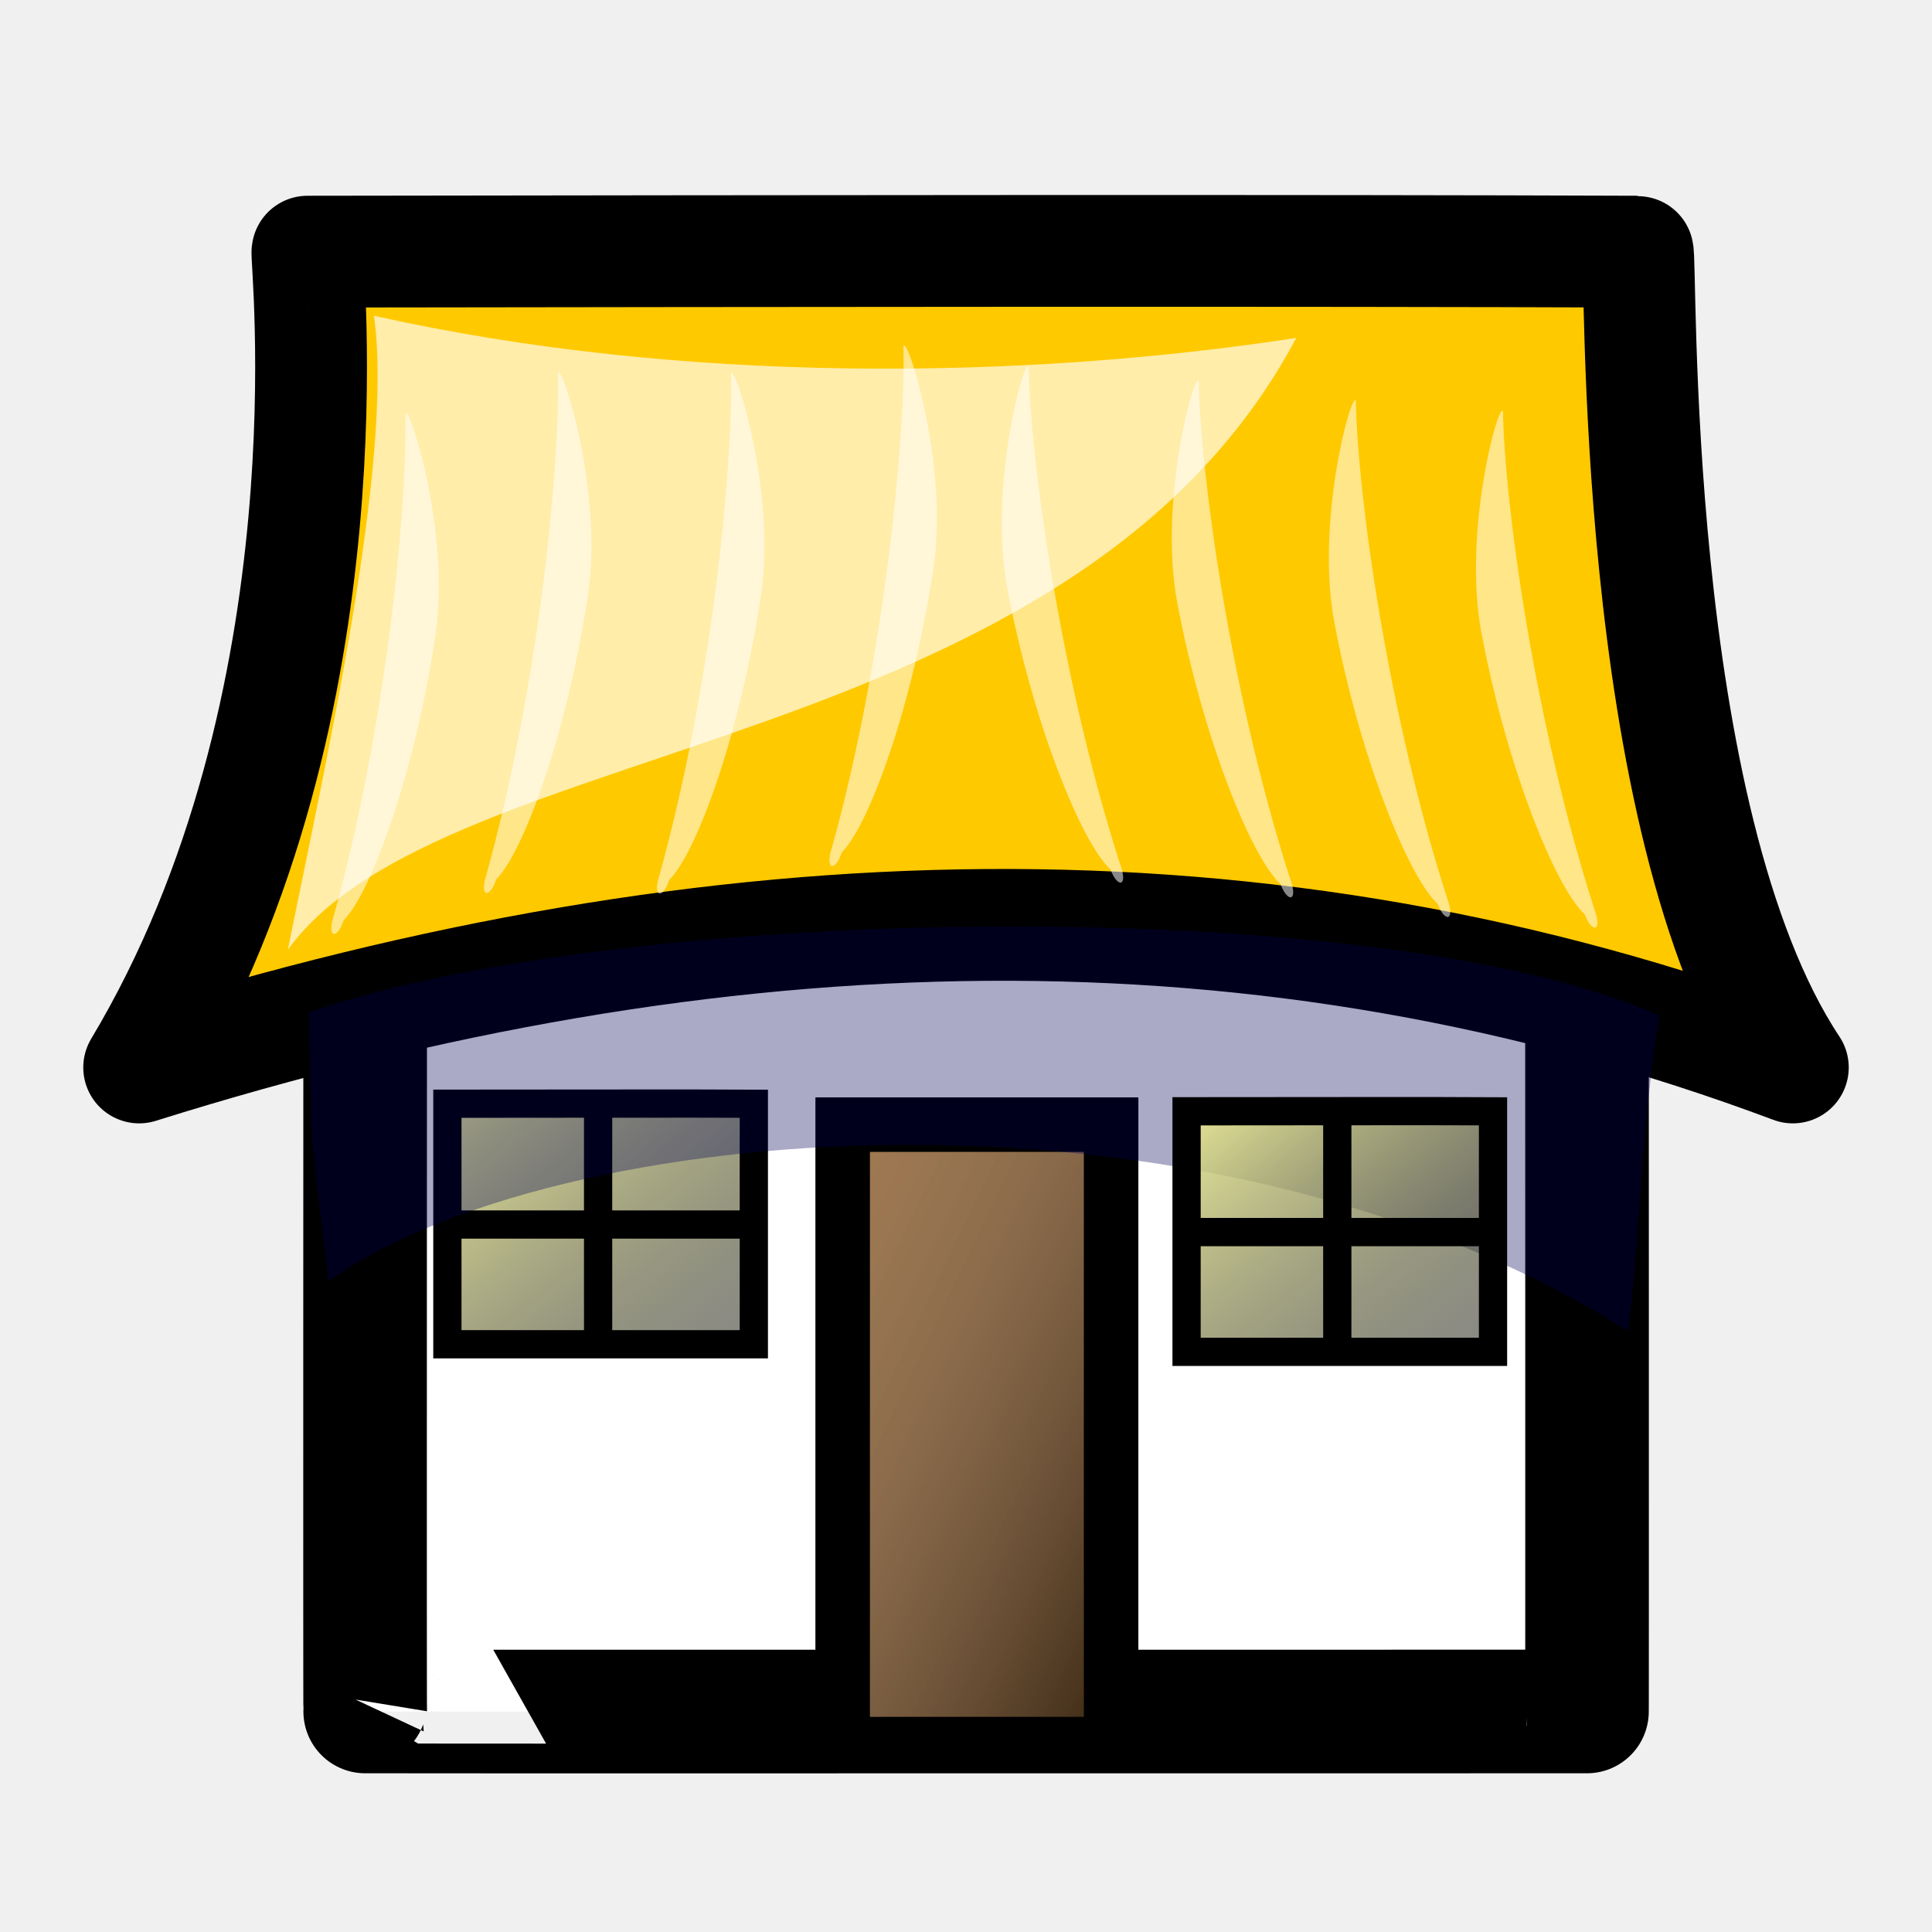
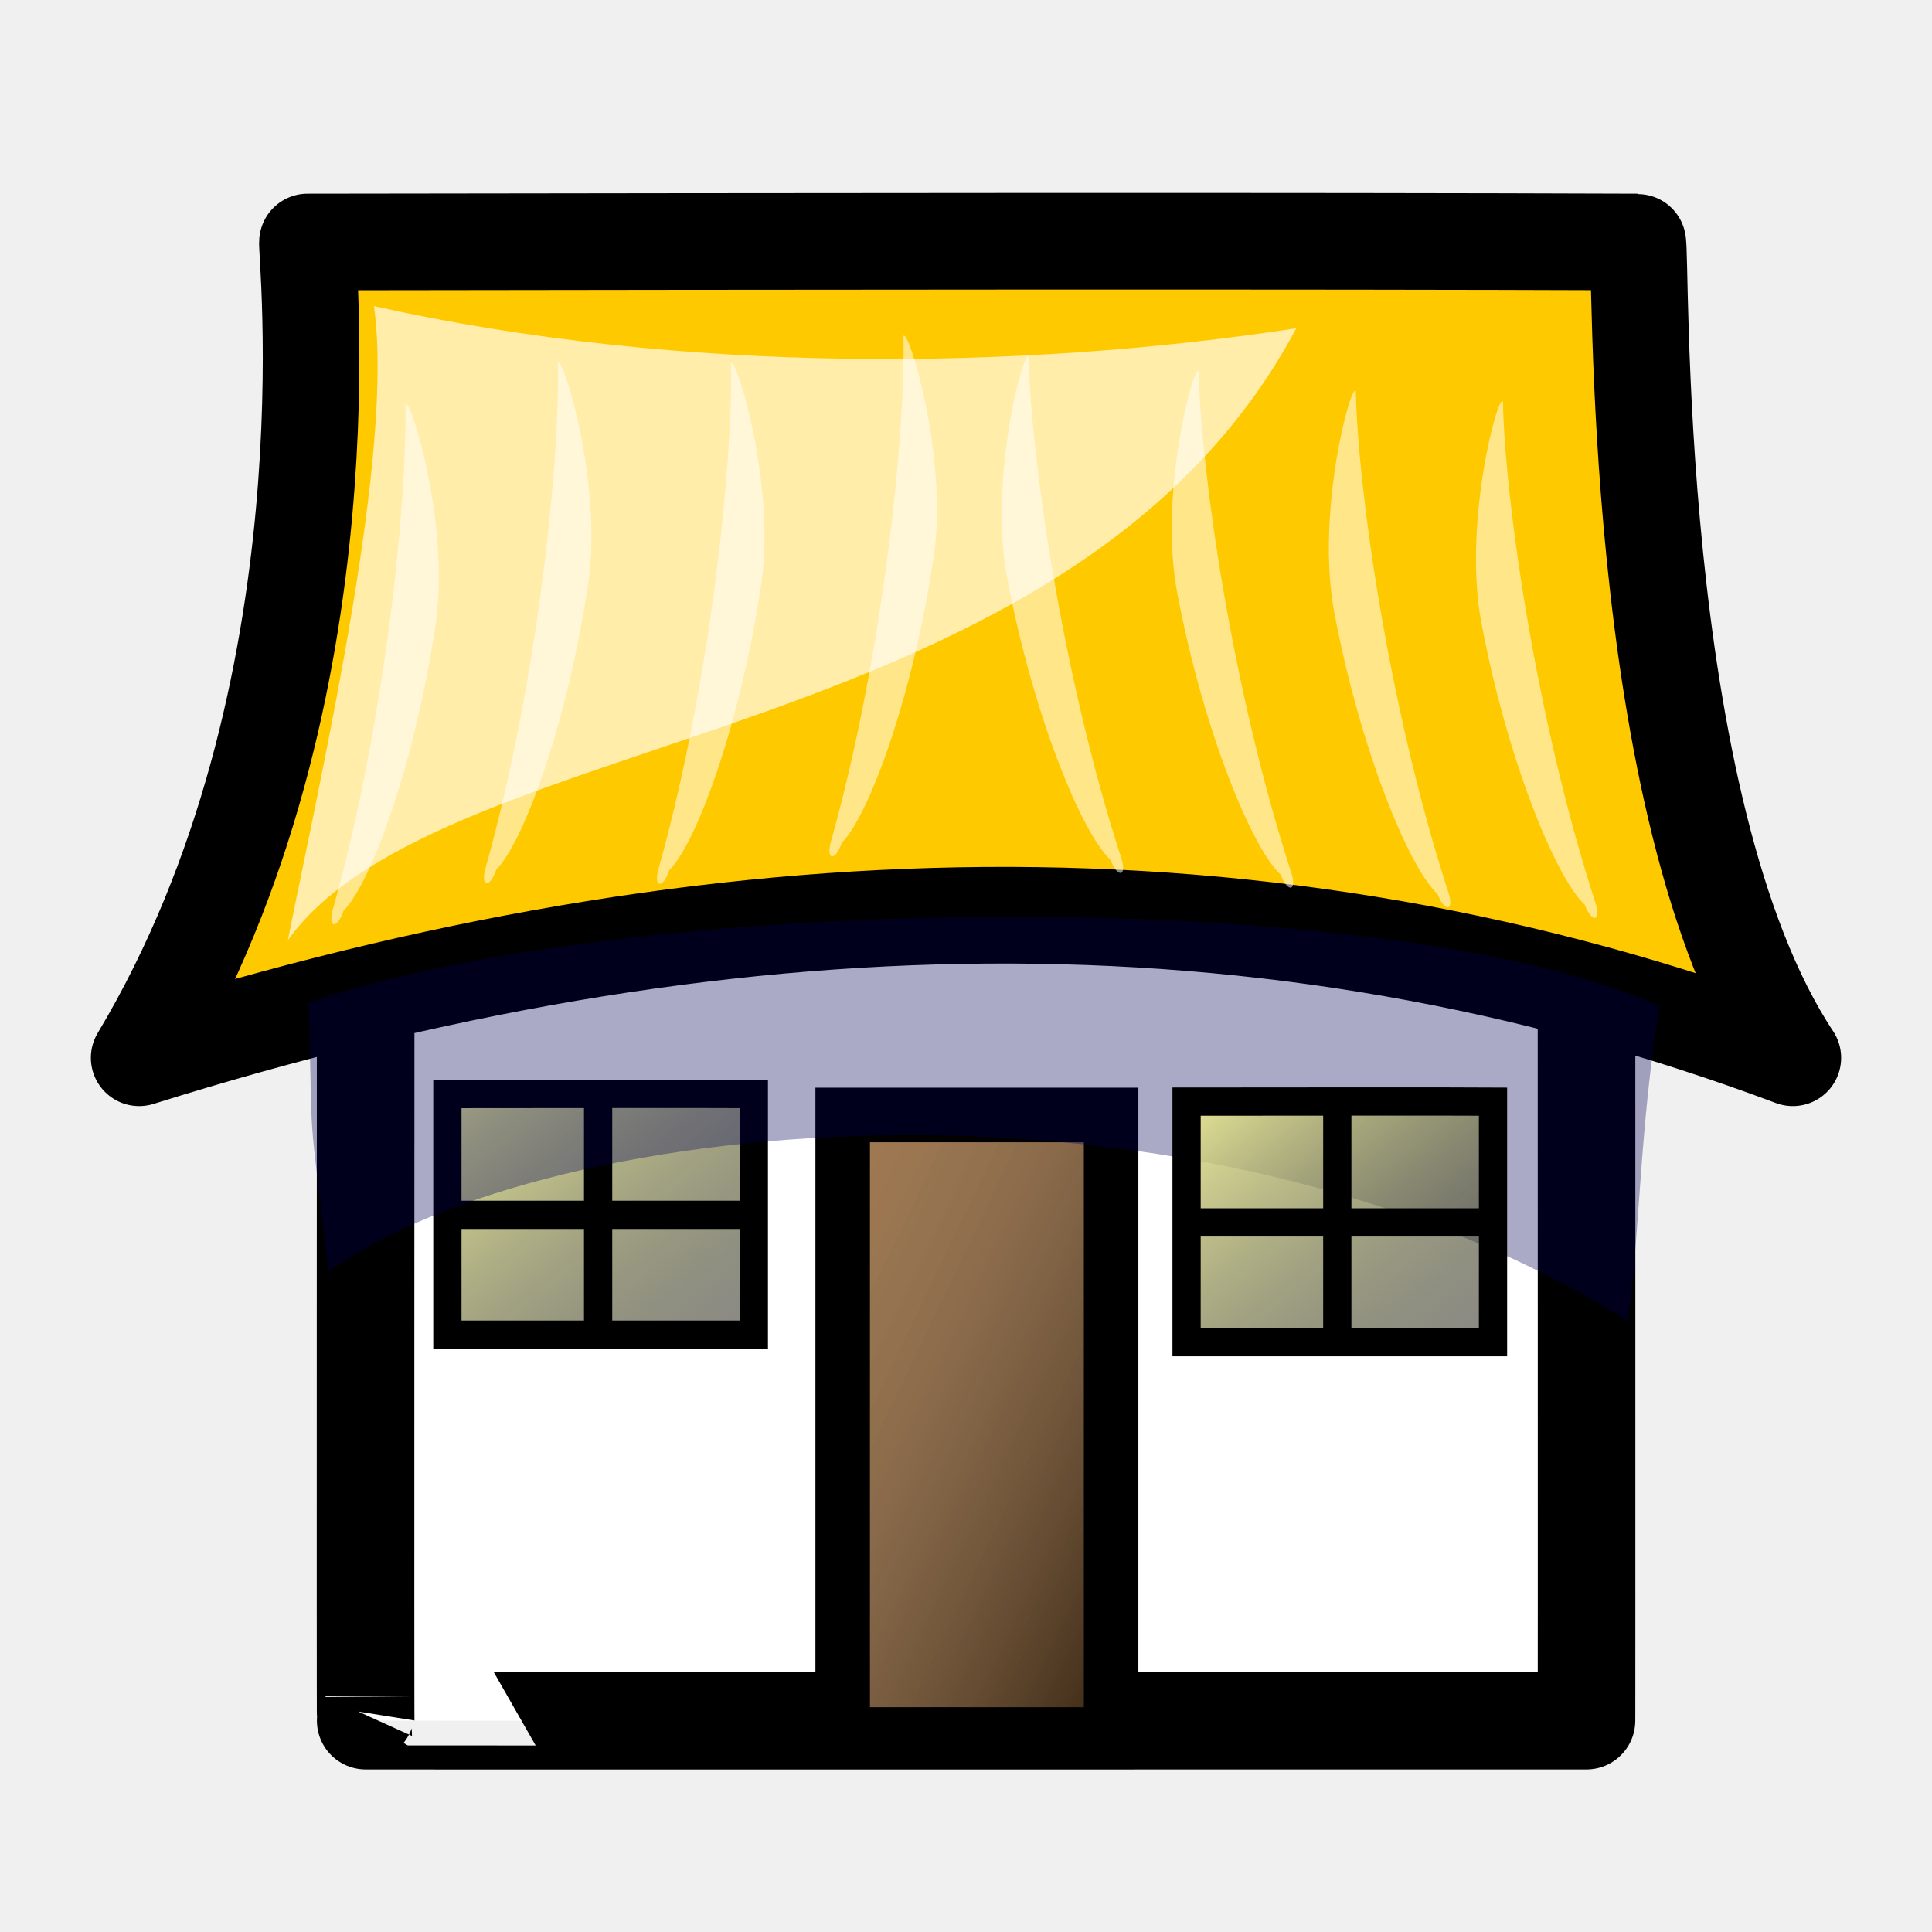
<svg xmlns="http://www.w3.org/2000/svg" xmlns:xlink="http://www.w3.org/1999/xlink" height="400" id="svg32" style="fill:#000000;fill-opacity:0.5;stroke:none" width="400" version="1.0">
  <defs id="defs34">
    <linearGradient id="linearGradient60">
      <stop id="stop61" offset="0" style="stop-color:#ffffb2;stop-opacity:0.961;" />
      <stop id="stop62" offset="1" style="stop-color:#000000;stop-opacity:0.459;" />
    </linearGradient>
    <linearGradient id="linearGradient57">
      <stop id="stop58" offset="0" style="stop-color:#ffff9f;stop-opacity:0.961;" />
      <stop id="stop59" offset="1" style="stop-color:#000000;stop-opacity:0.459;" />
    </linearGradient>
    <linearGradient id="linearGradient129">
      <stop id="stop130" offset="0" style="stop-color:#ffffff;stop-opacity:0.271;" />
      <stop id="stop131" offset="1" style="stop-color:#000000;stop-opacity:0.678;" />
    </linearGradient>
    <linearGradient id="linearGradient132" x1="263.777" x2="360.865" xlink:href="#linearGradient129" y1="143.785" y2="240.874" gradientTransform="scale(0.692146,1.444783)" gradientUnits="userSpaceOnUse" />
    <linearGradient id="linearGradient142" x1="211.921" x2="282.526" xlink:href="#linearGradient57" y1="253.853" y2="324.457" gradientTransform="scale(1.202247,0.831776)" gradientUnits="userSpaceOnUse" />
    <linearGradient id="linearGradient48" x1="0" x2="1" xlink:href="#linearGradient129" y1="0" y2="1" />
    <linearGradient id="linearGradient49" x1="73.753" x2="144.425" xlink:href="#linearGradient57" y1="247.722" y2="318.394" gradientTransform="scale(1.201518,0.83228)" gradientUnits="userSpaceOnUse" />
    <linearGradient id="linearGradient50" x1="0.451" x2="0.408" xlink:href="#linearGradient129" y1="0.429" y2="0.474" />
    <linearGradient id="linearGradient53" x1="-0.337" x2="0.467" xlink:href="#linearGradient129" y1="0.549" y2="0.56" />
    <linearGradient id="linearGradient54" x1="1.095" x2="0.413" xlink:href="#linearGradient129" y1="0.125" y2="0.812" />
-     <linearGradient xlink:href="#linearGradient129" id="linearGradient2429" gradientUnits="userSpaceOnUse" gradientTransform="matrix(0.5829766,0,0,1.216903,16.59419,42.71181)" x1="263.777" y1="143.785" x2="360.865" y2="240.874" />
-     <linearGradient xlink:href="#linearGradient57" id="linearGradient2435" gradientUnits="userSpaceOnUse" gradientTransform="matrix(0.8721586,0,0,0.7067638,36.64906,41.0881)" x1="73.753" y1="247.722" x2="144.425" y2="318.394" />
-     <linearGradient xlink:href="#linearGradient57" id="linearGradient2441" gradientUnits="userSpaceOnUse" gradientTransform="matrix(1.012621,0,0,0.7005833,17.5117,19.71181)" x1="211.921" y1="253.853" x2="282.526" y2="324.457" />
-     <linearGradient xlink:href="#linearGradient57" id="linearGradient2462" gradientUnits="userSpaceOnUse" gradientTransform="matrix(0.8721586,0,0,0.7067638,165.0906,42.40208)" x1="73.753" y1="247.722" x2="144.425" y2="318.394" />
-     <linearGradient xlink:href="#linearGradient57" id="linearGradient2468" gradientUnits="userSpaceOnUse" gradientTransform="matrix(0.8721586,0,0,0.7067638,171.0906,42.40208)" x1="73.753" y1="247.722" x2="144.425" y2="318.394" />
-     <linearGradient xlink:href="#linearGradient129" id="linearGradient2470" gradientUnits="userSpaceOnUse" gradientTransform="matrix(0.5829766,0,0,1.216903,22.59419,42.71181)" x1="263.777" y1="143.785" x2="360.865" y2="240.874" />
-     <linearGradient xlink:href="#linearGradient57" id="linearGradient2472" gradientUnits="userSpaceOnUse" gradientTransform="matrix(0.8721586,0,0,0.7067638,42.64906,41.0881)" x1="73.753" y1="247.722" x2="144.425" y2="318.394" />
-     <linearGradient xlink:href="#linearGradient57" id="linearGradient2519" gradientUnits="userSpaceOnUse" gradientTransform="matrix(0.8721586,0,0,0.7067638,42.64906,41.0881)" x1="73.753" y1="247.722" x2="144.425" y2="318.394" />
-     <linearGradient xlink:href="#linearGradient129" id="linearGradient2521" gradientUnits="userSpaceOnUse" gradientTransform="matrix(0.5829766,0,0,1.216903,22.59419,42.71181)" x1="263.777" y1="143.785" x2="360.865" y2="240.874" />
-     <linearGradient xlink:href="#linearGradient57" id="linearGradient2523" gradientUnits="userSpaceOnUse" gradientTransform="matrix(0.8721586,0,0,0.7067638,171.0906,42.40208)" x1="73.753" y1="247.722" x2="144.425" y2="318.394" />
-     <linearGradient xlink:href="#linearGradient57" id="linearGradient2546" gradientUnits="userSpaceOnUse" gradientTransform="matrix(0.8721586,0,0,0.7067638,42.64906,41.0881)" x1="73.753" y1="247.722" x2="144.425" y2="318.394" />
-     <linearGradient xlink:href="#linearGradient129" id="linearGradient2548" gradientUnits="userSpaceOnUse" gradientTransform="matrix(0.5829766,0,0,1.216903,22.59419,42.71181)" x1="263.777" y1="143.785" x2="360.865" y2="240.874" />
-     <linearGradient xlink:href="#linearGradient57" id="linearGradient2550" gradientUnits="userSpaceOnUse" gradientTransform="matrix(0.8721586,0,0,0.7067638,171.0906,42.40208)" x1="73.753" y1="247.722" x2="144.425" y2="318.394" />
-     <linearGradient xlink:href="#linearGradient57" id="linearGradient2555" gradientUnits="userSpaceOnUse" gradientTransform="matrix(1.03919,0,0,0.84212,173.032,18.30642)" x1="73.753" y1="247.722" x2="144.425" y2="318.394" />
-     <linearGradient xlink:href="#linearGradient129" id="linearGradient2560" gradientUnits="userSpaceOnUse" gradientTransform="matrix(0.6946257,0,0,1.449959,-3.90371,18.67548)" x1="263.777" y1="143.785" x2="360.865" y2="240.874" />
-     <linearGradient xlink:href="#linearGradient57" id="linearGradient2565" gradientUnits="userSpaceOnUse" gradientTransform="matrix(1.03919,0,0,0.84212,19.99198,16.7408)" x1="73.753" y1="247.722" x2="144.425" y2="318.394" />
-     <linearGradient xlink:href="#linearGradient57" id="linearGradient2600" gradientUnits="userSpaceOnUse" gradientTransform="matrix(1.03919,0,0,0.84212,19.99198,16.7408)" x1="73.753" y1="247.722" x2="144.425" y2="318.394" />
-     <linearGradient xlink:href="#linearGradient129" id="linearGradient2602" gradientUnits="userSpaceOnUse" gradientTransform="matrix(0.6946257,0,0,1.449959,-3.90371,18.67548)" x1="263.777" y1="143.785" x2="360.865" y2="240.874" />
-     <linearGradient xlink:href="#linearGradient57" id="linearGradient2604" gradientUnits="userSpaceOnUse" gradientTransform="matrix(1.03919,0,0,0.84212,173.032,18.30642)" x1="73.753" y1="247.722" x2="144.425" y2="318.394" />
+     <linearGradient xlink:href="#linearGradient57" id="linearGradient2609" gradientUnits="userSpaceOnUse" gradientTransform="matrix(1.03919,0,0,0.84212,162.532,16.30642)" x1="73.753" y1="247.722" x2="144.425" y2="318.394" />
+     <linearGradient xlink:href="#linearGradient129" id="linearGradient2614" gradientUnits="userSpaceOnUse" gradientTransform="matrix(0.6946257,0,0,1.449959,-14.40371,16.67548)" x1="263.777" y1="143.785" x2="360.865" y2="240.874" />
+     <linearGradient xlink:href="#linearGradient57" id="linearGradient2619" gradientUnits="userSpaceOnUse" gradientTransform="matrix(1.03919,0,0,0.84212,9.491979,14.7408)" x1="73.753" y1="247.722" x2="144.425" y2="318.394" />
  </defs>
  <path d="" id="path68" style="font-size:12px;fill:#7f7f7f;fill-opacity:1;fill-rule:evenodd;stroke:black;stroke-width:0.997" />
  <path d="" id="path47" style="font-size:12px;fill:#7f7f7f;fill-opacity:1;fill-rule:evenodd;stroke:black;stroke-width:0.997" />
-   <g id="g2578" transform="translate(-10.5,0)">
-     <path style="font-size:12px;fill:#ffffff;fill-opacity:1;fill-rule:evenodd;stroke:#000000;stroke-width:25.591;stroke-miterlimit:4;stroke-dasharray:none" id="path77" d="M 86.111,181.203 C 86.111,199.815 86.037,354.562 86.111,354.344 C 86.09,354.379 246.611,354.344 339.066,354.344 C 339.11,354.53 339.066,196.779 339.066,181.203 C 342.632,168.682 89.535,177.326 86.111,181.203 z" />
-     <path style="font-size:12px;fill:#ffc900;fill-opacity:1;fill-rule:evenodd;stroke:#000000;stroke-width:23.145;stroke-linejoin:round;stroke-miterlimit:4;stroke-dasharray:none" id="path48" d="M 74.168,52.102 C 73.563,52.103 84.445,145.616 39.312,221.007 C 159.547,183.307 272.304,180.015 381.688,221.007 C 347.431,169.368 350.518,52.106 349.533,52.102 C 278.356,51.832 178.05,51.957 74.168,52.102 z" />
-     <path style="fill:#ffffff;fill-opacity:0.538;fill-rule:evenodd;stroke:none;stroke-width:1px;stroke-linecap:butt;stroke-linejoin:miter;stroke-opacity:1" id="path49" d="M 94.421,85.661 C 94.824,105.85 90.318,151.01 79.597,189.625 C 78.09,194.245 80.315,194.616 81.644,190.546 C 87.408,184.793 96.569,159.528 100.732,131.025 C 103.699,110.33 95.324,83.704 94.421,85.661 z" />
-     <path style="fill:#ffffff;fill-opacity:0.538;fill-rule:evenodd;stroke:none;stroke-width:1px;stroke-linecap:butt;stroke-linejoin:miter;stroke-opacity:1" id="path50" d="M 126.018,77.168 C 126.421,97.357 121.915,142.517 111.195,181.132 C 109.687,185.752 111.912,186.123 113.241,182.053 C 119.005,176.3 128.166,151.035 132.329,122.532 C 135.296,101.836 126.921,75.211 126.018,77.168 z" />
-     <path style="fill:#ffffff;fill-opacity:0.538;fill-rule:evenodd;stroke:none;stroke-width:1px;stroke-linecap:butt;stroke-linejoin:miter;stroke-opacity:1" id="path51" d="M 161.843,77.291 C 162.245,97.48 157.739,142.639 147.019,181.255 C 145.511,185.874 147.736,186.246 149.065,182.176 C 154.83,176.423 163.991,151.158 168.153,122.655 C 171.121,101.959 162.745,75.333 161.843,77.291 z" />
-     <path style="fill:#ffffff;fill-opacity:0.538;fill-rule:evenodd;stroke:none;stroke-width:1px;stroke-linecap:butt;stroke-linejoin:miter;stroke-opacity:1" id="path52" d="M 197.551,71.605 C 197.953,91.794 193.447,136.954 182.727,175.569 C 181.22,180.188 183.445,180.56 184.773,176.49 C 190.538,170.737 199.699,145.472 203.862,116.969 C 206.829,96.273 198.453,69.648 197.551,71.605 z" />
-     <path style="fill:#ffffff;fill-opacity:0.538;fill-rule:evenodd;stroke:none;stroke-width:1px;stroke-linecap:butt;stroke-linejoin:miter;stroke-opacity:1" id="path53" d="M 223.474,75.835 C 223.877,96.024 230.18,140.928 242.43,179.001 C 244.12,183.545 241.912,184.022 240.422,180.018 C 234.434,174.542 224.274,149.734 218.978,121.454 C 215.189,100.918 222.494,73.922 223.474,75.835 z" />
-     <path style="fill:#ffffff;fill-opacity:0.538;fill-rule:evenodd;stroke:none;stroke-width:1px;stroke-linecap:butt;stroke-linejoin:miter;stroke-opacity:1" id="path54" d="M 258.68,78.877 C 259.083,99.066 265.386,143.97 277.636,182.043 C 279.326,186.587 277.118,187.063 275.628,183.06 C 269.64,177.584 259.48,152.775 254.185,124.496 C 250.395,103.96 257.701,76.964 258.68,78.877 z" />
-     <path style="fill:#ffffff;fill-opacity:0.538;fill-rule:evenodd;stroke:none;stroke-width:1px;stroke-linecap:butt;stroke-linejoin:miter;stroke-opacity:1" id="path55" d="M 291.205,82.95 C 291.608,103.139 297.91,148.044 310.16,186.116 C 311.851,190.66 309.643,191.137 308.153,187.133 C 302.164,181.657 292.004,156.849 286.709,128.569 C 282.919,108.033 290.225,81.037 291.205,82.95 z" />
-     <path style="fill:#ffffff;fill-opacity:0.538;fill-rule:evenodd;stroke:none;stroke-width:1px;stroke-linecap:butt;stroke-linejoin:miter;stroke-opacity:1" id="path56" d="M 321.663,85.137 C 322.066,105.326 328.368,150.23 340.618,188.303 C 342.309,192.847 340.101,193.323 338.611,189.32 C 332.622,183.844 322.462,159.036 317.167,130.756 C 313.377,110.22 320.683,83.224 321.663,85.137 z" />
-     <path style="font-size:12px;fill:#7f470e;fill-opacity:1;fill-rule:evenodd;stroke:none;stroke-width:10.963" id="path58" d="M 186.136,358.379 C 186.136,352.587 183.171,249.206 181.475,232.844 C 190.587,232.844 223.046,231.316 237.049,235.022 C 239.717,253.089 240.394,325.484 240.394,362.275 C 233.295,362.275 188.65,362.707 186.136,358.379 z" />
-     <path style="font-size:12px;fill:url(#linearGradient2600);fill-opacity:1;fill-rule:evenodd;stroke:#000000;stroke-width:5.847;stroke-dasharray:none" id="path67" d="M 166.573,278.317 C 152.281,278.317 127.074,278.317 103.126,278.317 C 103.126,263.705 103.126,244.22 103.126,228.515 C 118.99,228.515 156.788,228.442 166.573,228.515 C 166.573,242.975 166.573,262.4 166.573,278.317 z" />
-     <path style="font-size:12px;fill:none;fill-opacity:1;fill-rule:evenodd;stroke:#000000;stroke-width:5.847;stroke-dasharray:none" id="path70" d="M 134.331,229.711 C 134.331,247.524 134.331,260.764 134.331,278.077" />
-     <path style="font-size:12px;fill:none;fill-opacity:1;fill-rule:evenodd;stroke:#000000;stroke-width:5.847;stroke-dasharray:none" id="path73" d="M 167.689,253.523 C 158.61,253.523 112.943,253.523 101.996,253.523" />
-     <path style="font-size:12px;fill:url(#linearGradient2602);fill-opacity:1;fill-rule:evenodd;stroke:#000000;stroke-width:11.29;stroke-dasharray:none" id="path76" d="M 184.967,361.101 C 184.967,355.309 184.967,249.599 184.967,232.844 C 194.079,232.844 224.57,232.844 240.541,232.844 C 240.541,251.958 240.541,317.115 240.541,361.101 C 233.442,361.101 201.201,361.101 184.967,361.101 z" />
-     <path style="fill:#ffffff;fill-opacity:0.663;fill-rule:evenodd;stroke:none;stroke-width:1px;stroke-linecap:butt;stroke-linejoin:miter;stroke-opacity:1" id="path78" d="M 87.918,65.372 C 151.309,79.547 221.718,78.724 278.879,69.965 C 232.577,157.156 102.18,152.075 70.104,196.635 C 77.464,159.876 92.194,95.415 87.918,65.372 z" />
-     <path style="fill:#000059;fill-opacity:0.335;fill-rule:evenodd;stroke:none;stroke-width:1px;stroke-linecap:butt;stroke-linejoin:miter;stroke-opacity:1" id="path190" d="M 74.398,209.576 C 140.527,186.93 296.591,184.645 354.071,210.26 C 349.959,235.924 350.071,256.464 347.573,275.574 C 258.794,219.62 124.422,232.154 78.466,265.317 C 74.073,226.791 75.359,243.315 74.398,209.576 z" />
-     <path d="M 319.613,279.882 C 305.321,279.882 280.114,279.882 256.166,279.882 C 256.166,265.271 256.166,245.786 256.166,230.081 C 272.03,230.081 309.829,230.008 319.613,230.081 C 319.613,244.54 319.613,263.966 319.613,279.882 z" id="path2456" style="font-size:12px;fill:url(#linearGradient2604);fill-opacity:1;fill-rule:evenodd;stroke:#000000;stroke-width:5.847;stroke-dasharray:none" />
-     <path d="M 287.371,231.277 C 287.371,249.09 287.371,262.33 287.371,279.643" id="path2458" style="font-size:12px;fill:none;fill-opacity:1;fill-rule:evenodd;stroke:#000000;stroke-width:5.847;stroke-dasharray:none" />
-     <path d="M 320.729,255.088 C 311.65,255.088 265.983,255.088 255.036,255.088" id="path2460" style="font-size:12px;fill:none;fill-opacity:1;fill-rule:evenodd;stroke:#000000;stroke-width:5.847;stroke-dasharray:none" />
-   </g>
+   <path d="M 75.712,179.442 C 75.712,198.447 75.638,356.466 75.712,356.243 C 75.691,356.278 236.084,356.243 328.465,356.243 C 328.508,356.432 328.465,195.347 328.465,179.442 C 332.028,166.656 79.134,175.484 75.712,179.442 z" id="path77" style="font-size:12px;fill:#ffffff;fill-opacity:1;fill-rule:evenodd;stroke:#000000;stroke-width:20.202;stroke-miterlimit:4;stroke-dasharray:none" />
+   <path d="M 63.668,50.102 C 63.063,50.103 73.945,143.616 28.812,219.007 C 149.047,181.307 261.804,178.015 371.188,219.007 C 336.931,167.368 340.018,50.106 339.033,50.102 C 267.856,49.832 167.55,49.957 63.668,50.102 z" id="path48" style="font-size:12px;fill:#ffc900;fill-opacity:1;fill-rule:evenodd;stroke:#000000;stroke-width:20;stroke-linejoin:round;stroke-miterlimit:4;stroke-dasharray:none" />
+   <path d="M 83.921,83.661 C 84.324,103.85 79.818,149.01 69.097,187.625 C 67.59,192.245 69.815,192.616 71.144,188.546 C 76.908,182.793 86.069,157.528 90.232,129.025 C 93.199,108.33 84.824,81.704 83.921,83.661 z" id="path49" style="fill:#ffffff;fill-opacity:0.538;fill-rule:evenodd;stroke:none;stroke-width:1px;stroke-linecap:butt;stroke-linejoin:miter;stroke-opacity:1" />
+   <path d="M 115.518,75.168 C 115.921,95.357 111.415,140.517 100.695,179.132 C 99.187,183.752 101.412,184.123 102.741,180.053 C 108.505,174.3 117.666,149.035 121.829,120.532 C 124.796,99.836 116.421,73.211 115.518,75.168 z" id="path50" style="fill:#ffffff;fill-opacity:0.538;fill-rule:evenodd;stroke:none;stroke-width:1px;stroke-linecap:butt;stroke-linejoin:miter;stroke-opacity:1" />
+   <path d="M 151.343,75.291 C 151.745,95.48 147.239,140.639 136.519,179.255 C 135.011,183.874 137.236,184.246 138.565,180.176 C 144.33,174.423 153.491,149.158 157.653,120.655 C 160.621,99.959 152.245,73.333 151.343,75.291 z" id="path51" style="fill:#ffffff;fill-opacity:0.538;fill-rule:evenodd;stroke:none;stroke-width:1px;stroke-linecap:butt;stroke-linejoin:miter;stroke-opacity:1" />
+   <path d="M 187.051,69.605 C 187.453,89.794 182.947,134.954 172.227,173.569 C 170.72,178.188 172.945,178.56 174.273,174.49 C 180.038,168.737 189.199,143.472 193.362,114.969 C 196.329,94.273 187.953,67.648 187.051,69.605 z" id="path52" style="fill:#ffffff;fill-opacity:0.538;fill-rule:evenodd;stroke:none;stroke-width:1px;stroke-linecap:butt;stroke-linejoin:miter;stroke-opacity:1" />
+   <path d="M 212.974,73.835 C 213.377,94.024 219.68,138.928 231.93,177.001 C 233.62,181.545 231.412,182.022 229.922,178.018 C 223.934,172.542 213.774,147.734 208.478,119.454 C 204.689,98.918 211.994,71.922 212.974,73.835 z" id="path53" style="fill:#ffffff;fill-opacity:0.538;fill-rule:evenodd;stroke:none;stroke-width:1px;stroke-linecap:butt;stroke-linejoin:miter;stroke-opacity:1" />
+   <path d="M 248.18,76.877 C 248.583,97.066 254.886,141.97 267.136,180.043 C 268.826,184.587 266.618,185.063 265.128,181.06 C 259.14,175.584 248.98,150.775 243.685,122.496 C 239.895,101.96 247.201,74.964 248.18,76.877 z" id="path54" style="fill:#ffffff;fill-opacity:0.538;fill-rule:evenodd;stroke:none;stroke-width:1px;stroke-linecap:butt;stroke-linejoin:miter;stroke-opacity:1" />
+   <path d="M 280.705,80.95 C 281.108,101.139 287.41,146.044 299.66,184.116 C 301.351,188.66 299.143,189.137 297.653,185.133 C 291.664,179.657 281.504,154.849 276.209,126.569 C 272.419,106.033 279.725,79.037 280.705,80.95 z" id="path55" style="fill:#ffffff;fill-opacity:0.538;fill-rule:evenodd;stroke:none;stroke-width:1px;stroke-linecap:butt;stroke-linejoin:miter;stroke-opacity:1" />
+   <path d="M 311.163,83.137 C 311.566,103.326 317.868,148.23 330.118,186.303 C 331.809,190.847 329.601,191.323 328.111,187.32 C 322.122,181.844 311.962,157.036 306.667,128.756 C 302.877,108.22 310.183,81.224 311.163,83.137 z" id="path56" style="fill:#ffffff;fill-opacity:0.538;fill-rule:evenodd;stroke:none;stroke-width:1px;stroke-linecap:butt;stroke-linejoin:miter;stroke-opacity:1" />
+   <path d="M 175.636,356.379 C 175.636,350.587 172.671,247.206 170.975,230.844 C 180.087,230.844 212.546,229.316 226.549,233.022 C 229.217,251.089 229.894,323.484 229.894,360.275 C 222.795,360.275 178.15,360.707 175.636,356.379 z" id="path58" style="font-size:12px;fill:#7f470e;fill-opacity:1;fill-rule:evenodd;stroke:none;stroke-width:10.963" />
+   <path d="M 156.073,276.317 C 141.781,276.317 116.574,276.317 92.626,276.317 C 92.626,261.705 92.626,242.22 92.626,226.515 C 108.49,226.515 146.288,226.442 156.073,226.515 C 156.073,240.975 156.073,260.4 156.073,276.317 z" id="path67" style="font-size:12px;fill:url(#linearGradient2619);fill-opacity:1;fill-rule:evenodd;stroke:#000000;stroke-width:5.847;stroke-dasharray:none" />
+   <path d="M 123.831,227.711 C 123.831,245.524 123.831,258.764 123.831,276.077" id="path70" style="font-size:12px;fill:none;fill-opacity:1;fill-rule:evenodd;stroke:#000000;stroke-width:5.847;stroke-dasharray:none" />
+   <path d="M 157.189,251.523 C 148.11,251.523 102.443,251.523 91.496,251.523" id="path73" style="font-size:12px;fill:none;fill-opacity:1;fill-rule:evenodd;stroke:#000000;stroke-width:5.847;stroke-dasharray:none" />
+   <path d="M 174.467,359.101 C 174.467,353.309 174.467,247.599 174.467,230.844 C 183.579,230.844 214.07,230.844 230.041,230.844 C 230.041,249.958 230.041,315.115 230.041,359.101 C 222.942,359.101 190.701,359.101 174.467,359.101 z" id="path76" style="font-size:12px;fill:url(#linearGradient2614);fill-opacity:1;fill-rule:evenodd;stroke:#000000;stroke-width:11.29;stroke-dasharray:none" />
+   <path d="M 77.418,63.372 C 140.809,77.547 211.218,76.724 268.379,67.965 C 222.077,155.156 91.68,150.075 59.604,194.635 C 66.964,157.876 81.694,93.415 77.418,63.372 z" id="path78" style="fill:#ffffff;fill-opacity:0.663;fill-rule:evenodd;stroke:none;stroke-width:1px;stroke-linecap:butt;stroke-linejoin:miter;stroke-opacity:1" />
+   <path d="M 63.898,207.576 C 130.027,184.93 286.091,182.645 343.571,208.26 C 339.459,233.924 339.571,254.464 337.073,273.574 C 248.294,217.62 113.922,230.154 67.966,263.317 C 63.573,224.791 64.859,241.315 63.898,207.576 z" id="path190" style="fill:#000059;fill-opacity:0.335;fill-rule:evenodd;stroke:none;stroke-width:1px;stroke-linecap:butt;stroke-linejoin:miter;stroke-opacity:1" />
+   <path style="font-size:12px;fill:url(#linearGradient2609);fill-opacity:1;fill-rule:evenodd;stroke:#000000;stroke-width:5.847;stroke-dasharray:none" id="path2456" d="M 309.113,277.882 C 294.821,277.882 269.614,277.882 245.666,277.882 C 245.666,263.271 245.666,243.786 245.666,228.081 C 261.53,228.081 299.329,228.008 309.113,228.081 C 309.113,242.54 309.113,261.966 309.113,277.882 z" />
+   <path style="font-size:12px;fill:none;fill-opacity:1;fill-rule:evenodd;stroke:#000000;stroke-width:5.847;stroke-dasharray:none" id="path2458" d="M 276.871,229.277 C 276.871,247.09 276.871,260.33 276.871,277.643" />
+   <path style="font-size:12px;fill:none;fill-opacity:1;fill-rule:evenodd;stroke:#000000;stroke-width:5.847;stroke-dasharray:none" id="path2460" d="M 310.229,253.088 C 301.15,253.088 255.483,253.088 244.536,253.088" />
</svg>
